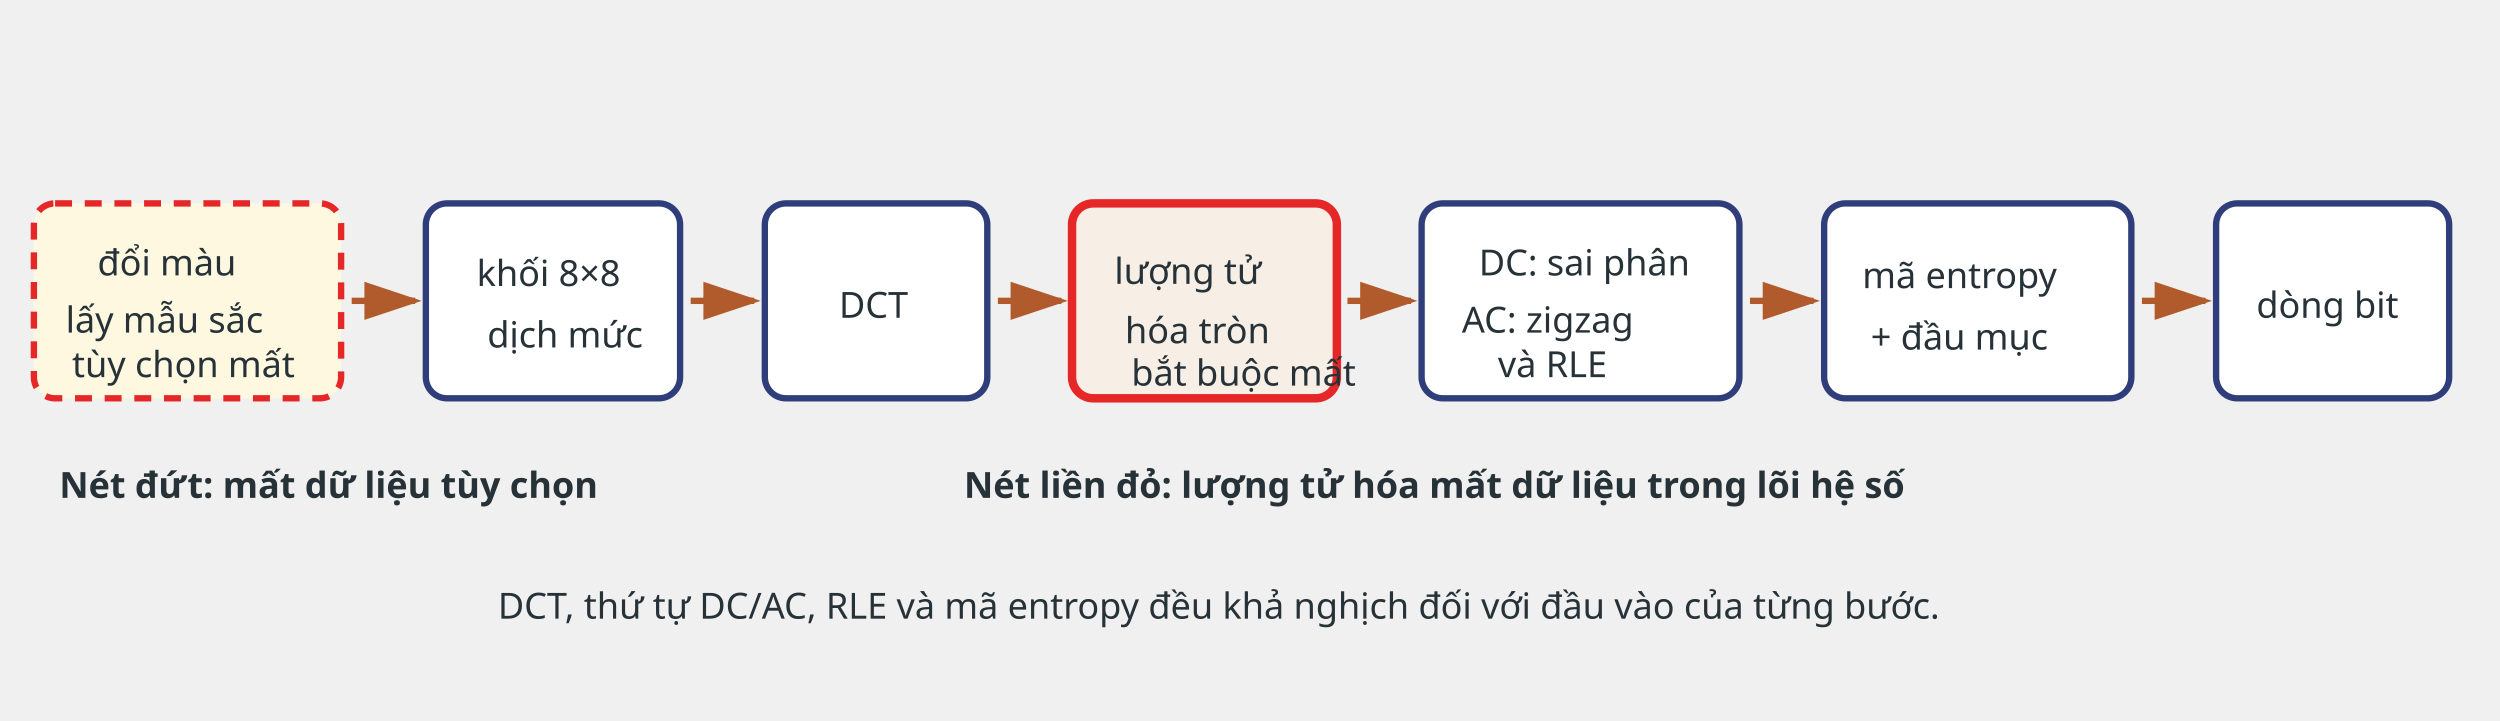
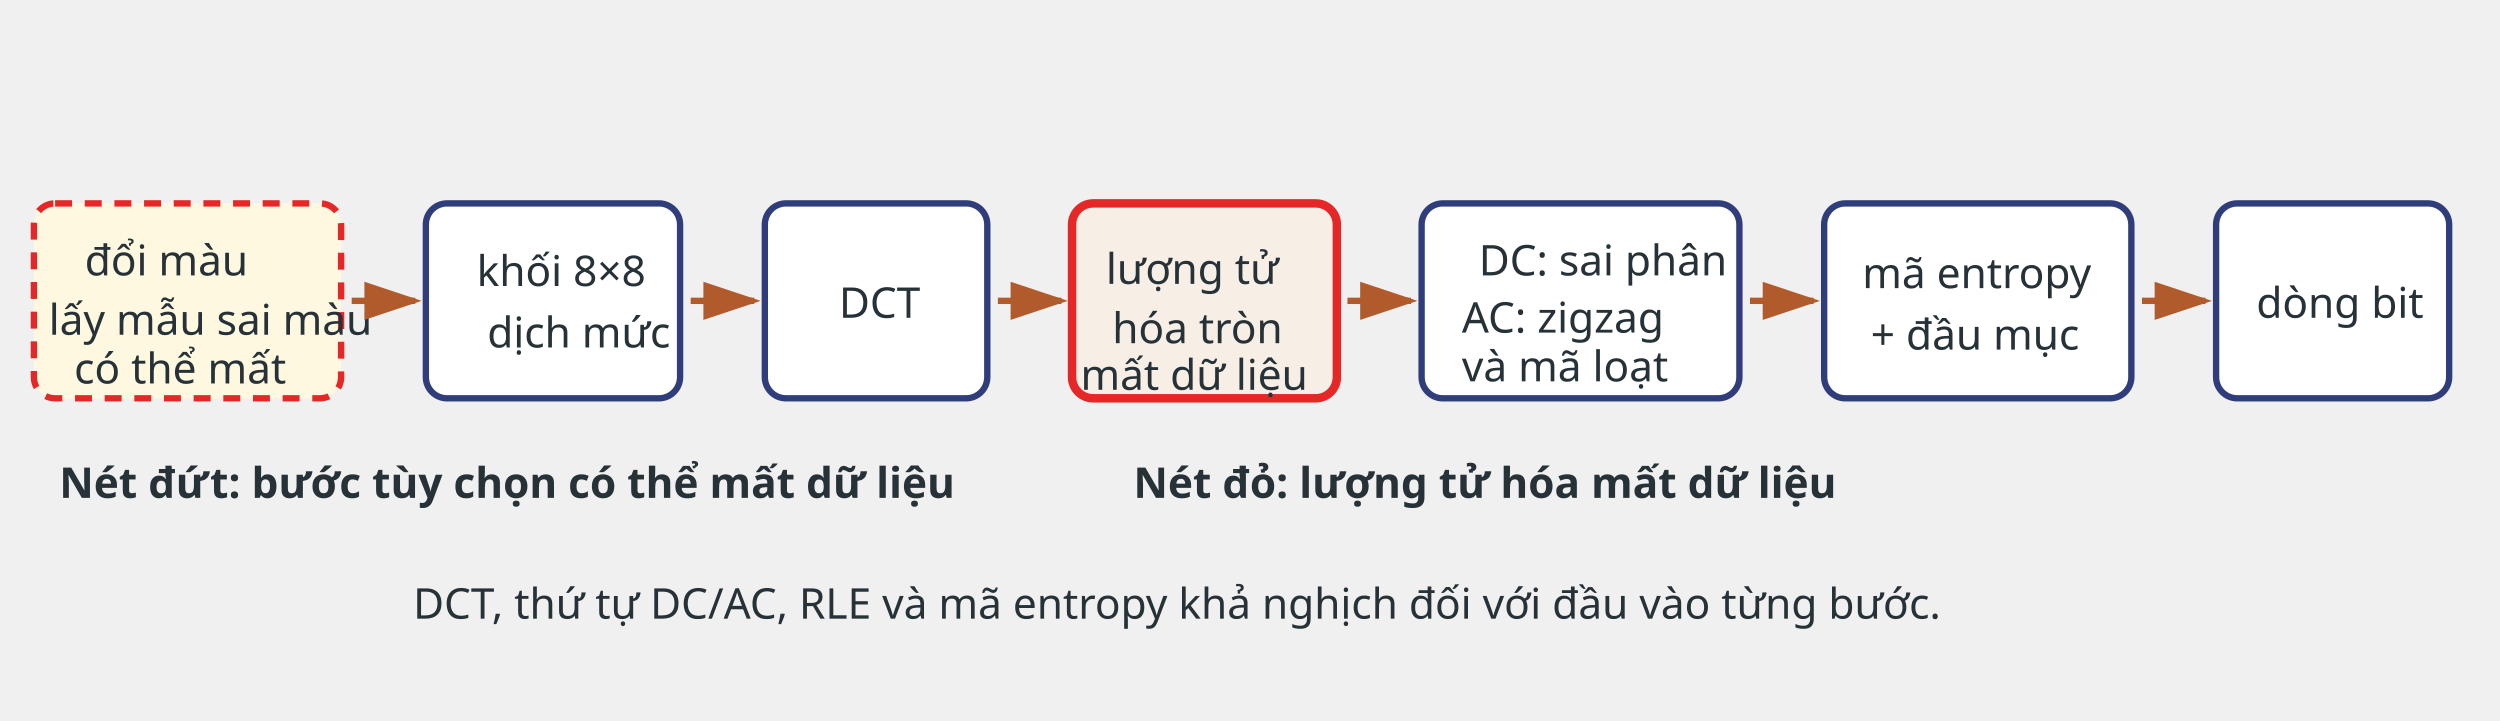
<svg xmlns="http://www.w3.org/2000/svg" width="1180" height="340" viewBox="0 0 1180 340" role="img" aria-label="Đường ống JPEG từ đổi màu và chia khối qua DCT, lượng tử hóa, quét zigzag và mã hóa entropy" aria-labelledby="t d">
  <defs>
    <marker id="a" markerWidth="9" markerHeight="9" refX="8" refY="3" orient="auto">
      <path d="M0 0L9 3L0 6Z" fill="#B15A2B" />
    </marker>
  </defs>
-   <style>text{font:17px sans-serif;fill:#263238}.box{fill:#fff;stroke:#2f3e7a;stroke-width:3}.loss{fill:#f7efe6;stroke:#E62727;stroke-width:4}.optional{fill:#fff8e1;stroke:#E62727;stroke-width:3;stroke-dasharray:8 6}.arr{stroke:#B15A2B;stroke-width:3;marker-end:url(#a)}.lab{font-weight:700}</style>
+   <style>text{font:20px sans-serif;fill:#263238}.box{fill:#fff;stroke:#2f3e7a;stroke-width:3}.loss{fill:#f7efe6;stroke:#E62727;stroke-width:4}.optional{fill:#fff8e1;stroke:#E62727;stroke-width:3;stroke-dasharray:8 6}.arr{stroke:#B15A2B;stroke-width:3;marker-end:url(#a)}.lab{font-weight:700}</style>
  <g transform="translate(16 96)">
    <rect class="optional" width="145" height="92" rx="10" />
-     <text x="30" y="34">đổi màu</text>
-     <text x="15" y="61">lấy mẫu sắc</text>
-     <text x="18" y="82">tùy chọn mất</text>
+     <text x="24" y="34">đổi màu</text>
+     <text x="7" y="62">lấy mẫu sai màu</text>
+     <text x="19" y="85">có thể mất</text>
    <path class="arr" d="M150 46h30" />
    <rect class="box" x="185" width="120" height="92" rx="10" />
    <text x="209" y="39">khối 8×8</text>
    <text x="214" y="68">dịch mức</text>
    <path class="arr" d="M310 46h30" />
    <rect class="box" x="345" width="105" height="92" rx="10" />
    <text x="380" y="54">DCT</text>
    <path class="arr" d="M455 46h30" />
    <rect class="loss" x="490" width="125" height="92" rx="10" />
-     <text x="510" y="38">lượng tử</text>
-     <text x="515" y="66">hóa tròn</text>
-     <text x="518" y="86">bắt buộc mất</text>
+     <text x="506" y="38">lượng tử</text>
+     <text x="509" y="66">hóa tròn</text>
+     <text x="494" y="88">mất dữ liệu</text>
    <path class="arr" d="M620 46h30" />
    <rect class="box" x="655" width="150" height="92" rx="10" />
    <text x="682" y="34">DC: sai phân</text>
    <text x="674" y="61">AC: zigzag</text>
-     <text x="691" y="82">và RLE</text>
+     <text x="674" y="84">và mã loạt</text>
    <path class="arr" d="M810 46h30" />
    <rect class="box" x="845" width="145" height="92" rx="10" />
    <text x="863" y="40">mã entropy</text>
    <text x="867" y="69">+ đầu mục</text>
    <path class="arr" d="M995 46h30" />
    <rect class="box" x="1030" width="110" height="92" rx="10" />
    <text x="1049" y="54">dòng bit</text>
  </g>
-   <text class="lab" x="28" y="235" fill="#E62727">Nét đứt: mất dữ liệu tùy chọn</text>
-   <text class="lab" x="455" y="235" fill="#E62727">Nét liền đỏ: lượng tử hóa mất dữ liệu trong lõi hệ số</text>
-   <text x="235" y="292">DCT, thứ tự DC/AC, RLE và mã entropy đều khả nghịch đối với đầu vào của từng bước.</text>
+   <text class="lab" x="28" y="235" fill="#E62727">Nét đứt: bước tùy chọn có thể mất dữ liệu</text>
+   <text class="lab" x="535" y="235" fill="#E62727">Nét đỏ: lượng tử hóa mất dữ liệu</text>
+   <text x="195" y="292">DCT, thứ tự DC/AC, RLE và mã entropy khả nghịch đối với đầu vào từng bước.</text>
</svg>
